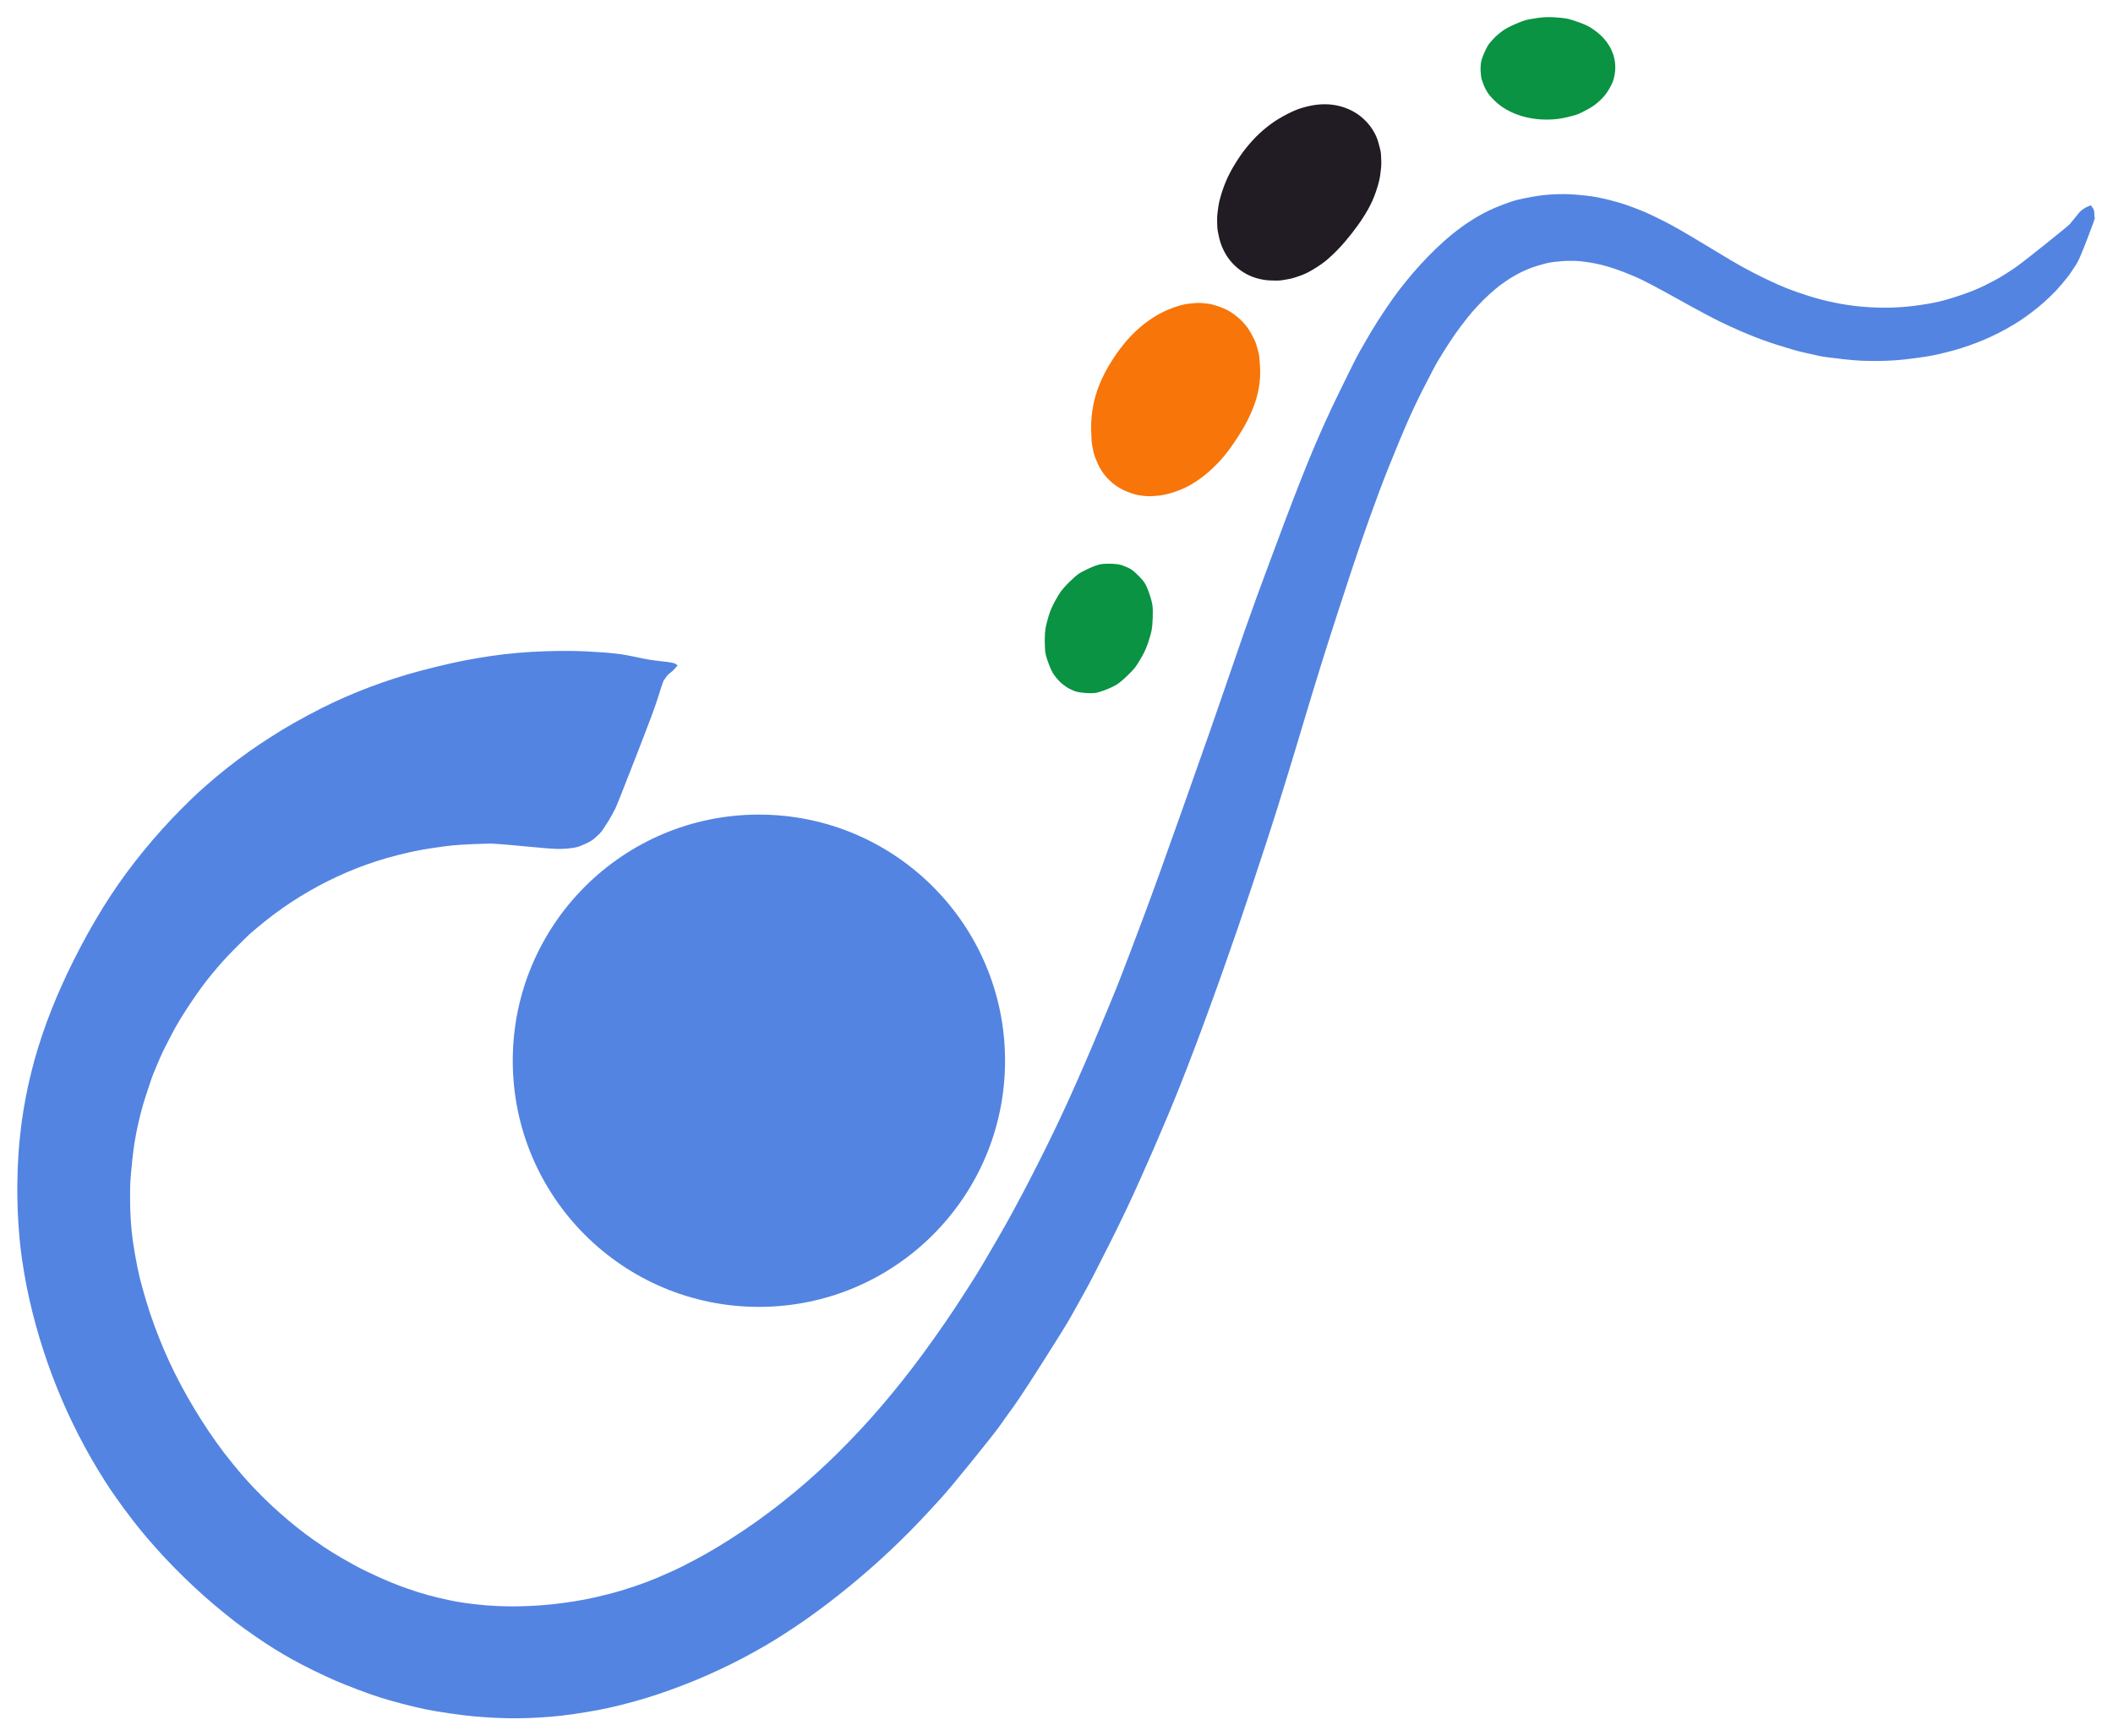
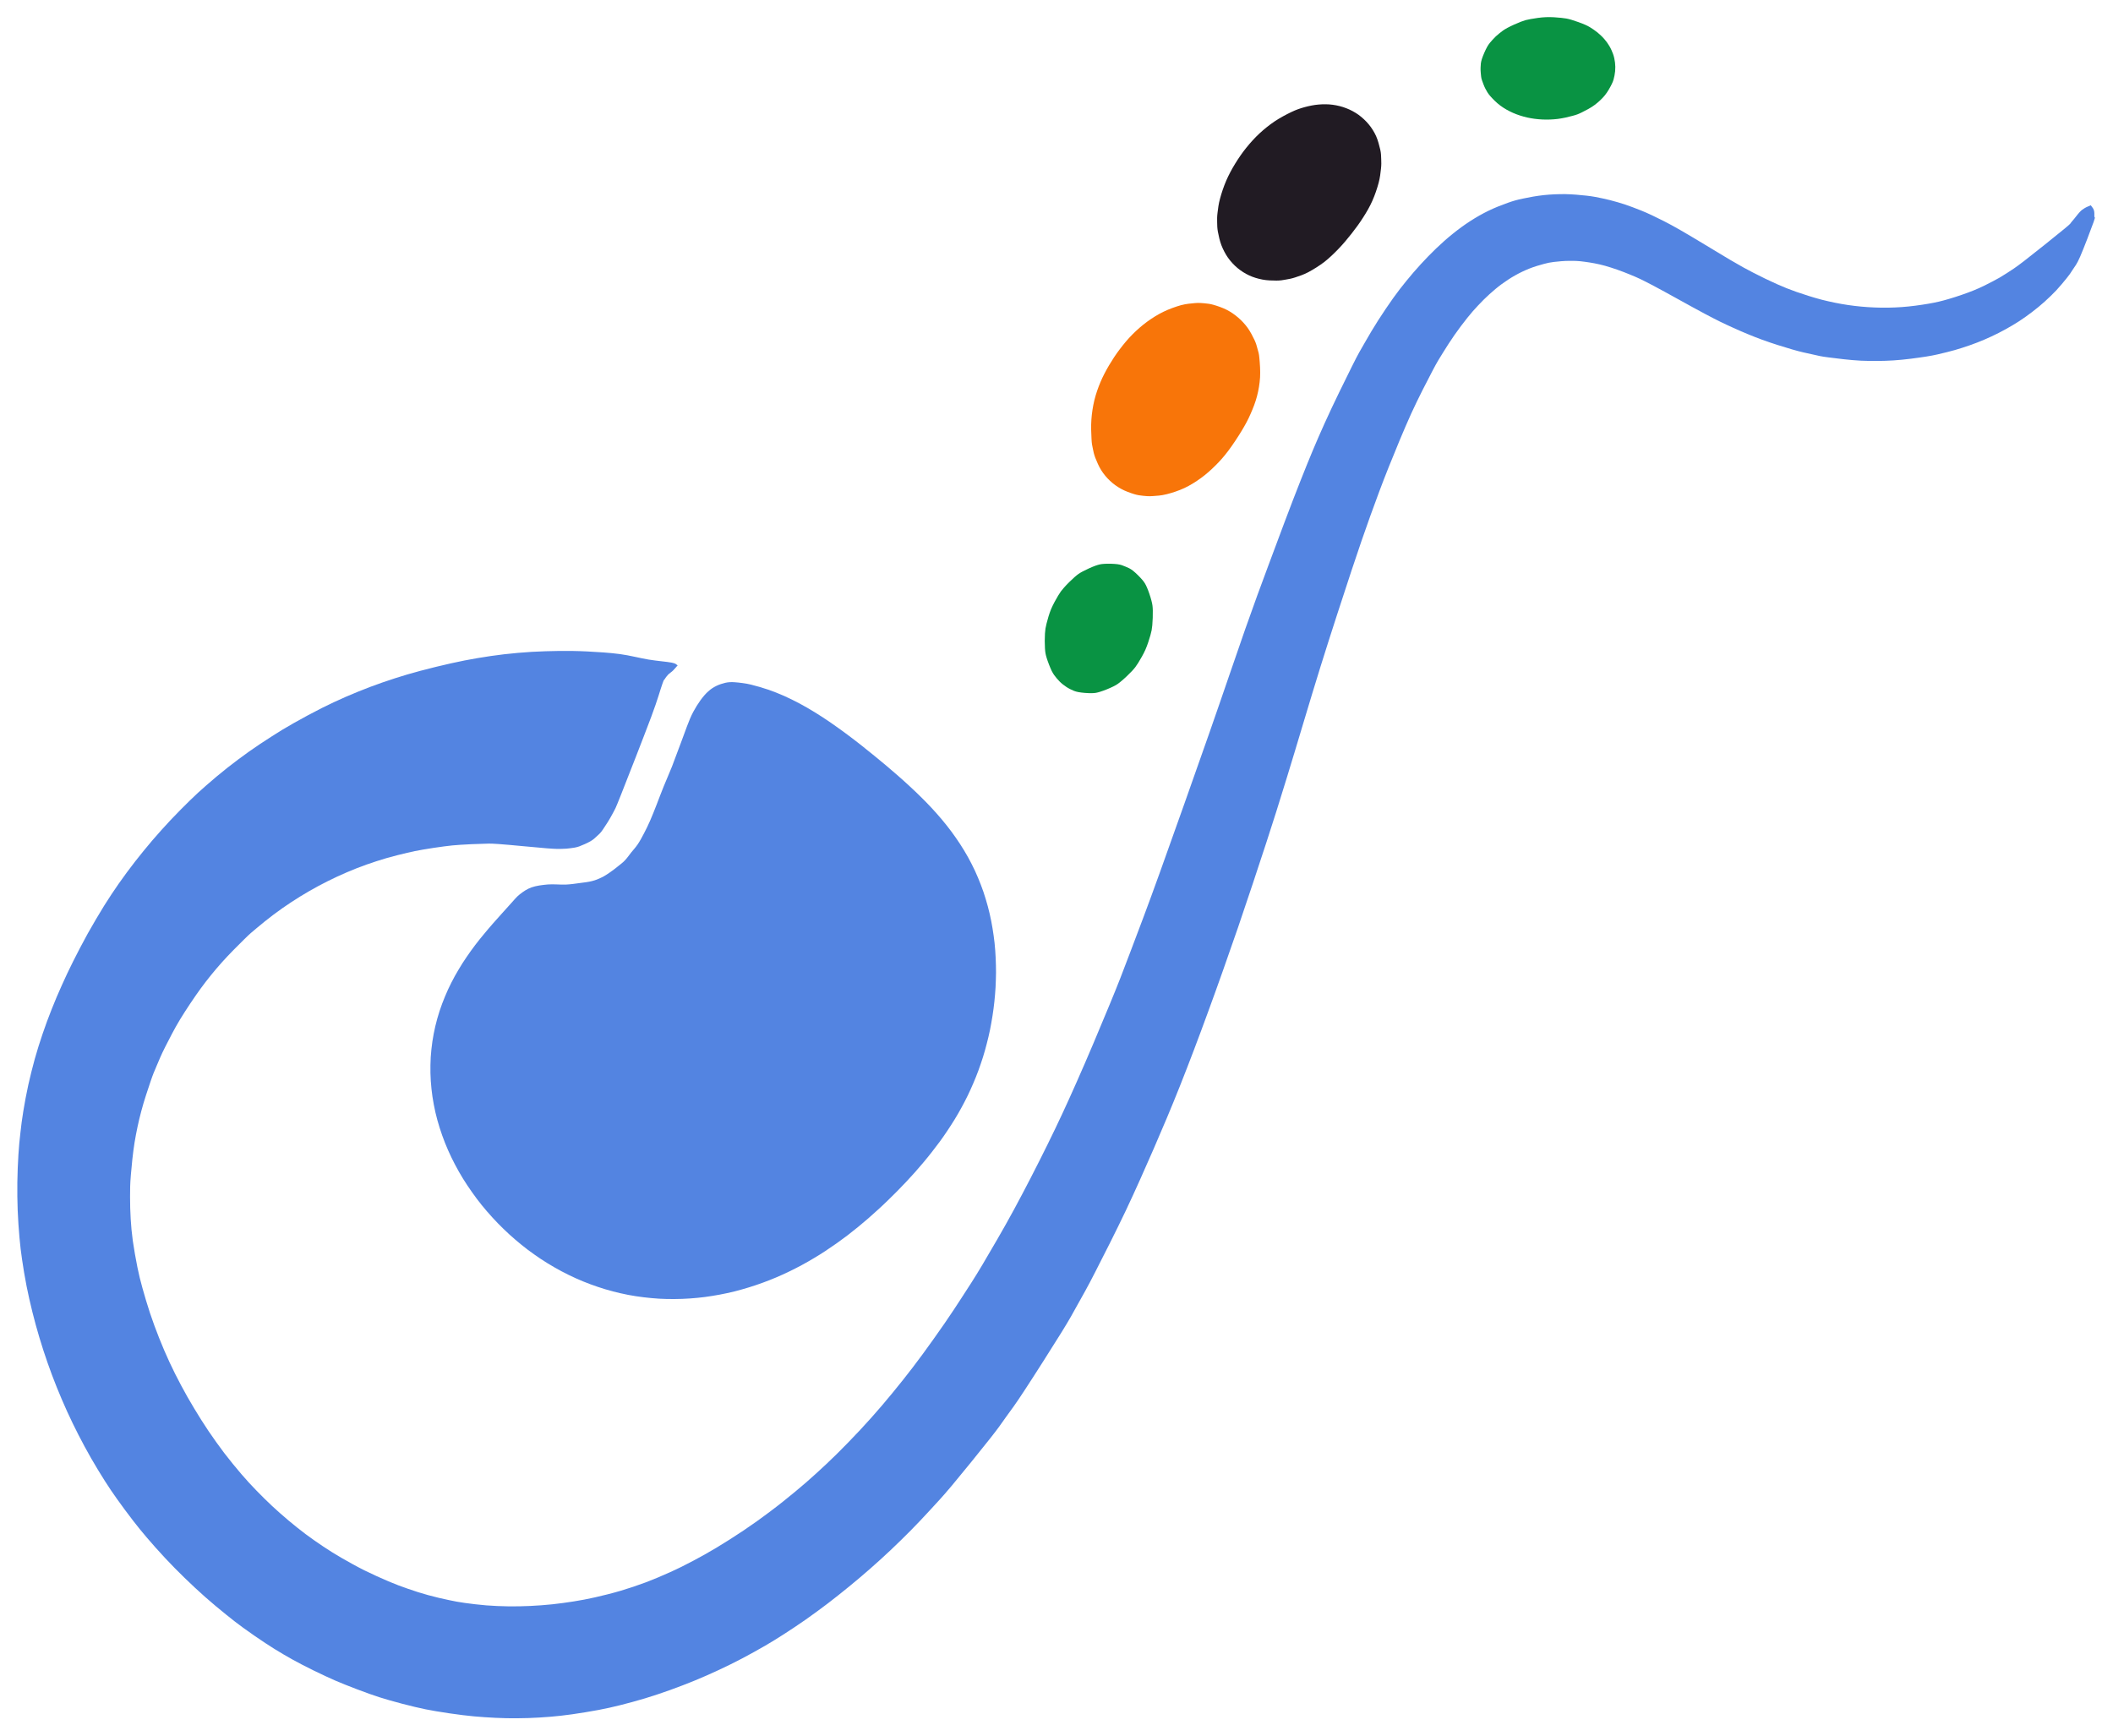
<svg xmlns="http://www.w3.org/2000/svg" viewBox="-0.5 7.3 371.7 305.3" role="img" aria-label="ASAM">
  <path fill="#5384e1" fill-rule="evenodd" d="M271.1 41.62C269.86 41.75 268.48 42 267.42 42.23C266.36 42.45 265.76 42.62 264.74 42.98C263.73 43.34 262.43 43.84 261.33 44.38C260.22 44.92 259.14 45.54 258.09 46.22C257.04 46.9 256.02 47.65 255.03 48.45C254.04 49.24 253.08 50.11 252.15 50.99C251.22 51.88 250.31 52.82 249.44 53.77C248.57 54.71 247.73 55.7 246.92 56.69C246.11 57.68 245.42 58.56 244.59 59.72C243.77 60.88 242.79 62.31 241.95 63.63C241.11 64.94 240.32 66.28 239.55 67.63C238.78 68.98 238.51 69.37 237.34 71.72C236.17 74.07 234.05 78.35 232.53 81.73C231.01 85.1 229.88 87.8 228.24 91.95C226.59 96.1 224.28 102.31 222.67 106.64C221.05 110.98 220.31 113 218.56 117.94C216.82 122.89 214.71 129.18 212.21 136.31C209.71 143.44 205.85 154.35 203.55 160.73C201.25 167.11 199.88 170.71 198.4 174.6C196.93 178.49 196.27 180.22 194.68 184.06C193.1 187.9 190.71 193.58 188.89 197.66C187.08 201.75 185.65 204.82 183.81 208.56C181.97 212.3 179.78 216.56 177.86 220.1C175.95 223.64 173.81 227.25 172.31 229.8C170.8 232.34 169.92 233.64 168.82 235.35C167.72 237.06 166.85 238.37 165.69 240.06C164.53 241.74 163.07 243.8 161.85 245.46C160.63 247.13 159.56 248.52 158.37 250.02C157.17 251.53 155.95 253.02 154.69 254.5C153.43 255.97 152.13 257.44 150.79 258.87C149.46 260.3 147.96 261.83 146.68 263.1C145.4 264.36 144.32 265.37 143.11 266.47C141.91 267.56 140.81 268.53 139.44 269.66C138.08 270.79 136.45 272.1 134.92 273.24C133.4 274.39 131.85 275.49 130.29 276.54C128.73 277.59 127.01 278.67 125.54 279.56C124.07 280.44 122.85 281.12 121.49 281.84C120.12 282.57 118.74 283.26 117.33 283.89C115.93 284.53 114.51 285.12 113.07 285.67C111.62 286.21 110.16 286.7 108.68 287.14C107.19 287.58 105.53 287.99 104.16 288.3C102.79 288.61 101.7 288.81 100.45 289.01C99.2 289.21 97.94 289.38 96.66 289.52C95.39 289.65 94.1 289.75 92.81 289.81C91.52 289.87 90.22 289.9 88.93 289.88C87.64 289.86 86.34 289.81 85.07 289.71C83.79 289.61 82.36 289.43 81.26 289.28C80.16 289.12 79.54 289.01 78.47 288.78C77.39 288.56 76.02 288.24 74.83 287.91C73.63 287.58 72.45 287.21 71.29 286.8C70.12 286.4 69.11 286.02 67.83 285.48C66.56 284.94 65.01 284.24 63.63 283.56C62.25 282.87 60.76 282.04 59.55 281.34C58.34 280.64 57.41 280.05 56.37 279.36C55.32 278.66 54.29 277.94 53.27 277.18C52.26 276.41 51.25 275.62 50.27 274.79C49.28 273.96 48.31 273.1 47.36 272.22C46.42 271.34 45.49 270.42 44.59 269.49C43.69 268.56 42.91 267.73 41.97 266.63C41.03 265.53 39.9 264.16 38.94 262.9C37.98 261.63 37.06 260.34 36.18 259.04C35.31 257.74 34.47 256.42 33.67 255.08C32.86 253.75 32.1 252.4 31.37 251.03C30.64 249.67 29.95 248.29 29.3 246.89C28.65 245.49 28.05 244.08 27.48 242.64C26.91 241.21 26.38 239.76 25.89 238.3C25.41 236.84 24.92 235.2 24.55 233.86C24.18 232.51 23.95 231.61 23.67 230.22C23.39 228.84 23.06 226.97 22.86 225.56C22.67 224.15 22.57 223.02 22.49 221.74C22.41 220.46 22.38 219.16 22.38 217.87C22.38 216.58 22.38 215.6 22.52 214C22.65 212.4 22.87 210.16 23.17 208.29C23.48 206.42 23.87 204.58 24.35 202.78C24.82 200.97 25.57 198.78 26.01 197.47C26.46 196.15 26.6 195.88 27.02 194.88C27.44 193.89 27.84 192.89 28.54 191.51C29.24 190.14 30.14 188.34 31.19 186.61C32.25 184.88 33.64 182.79 34.85 181.13C36.07 179.47 37.2 178.1 38.47 176.66C39.75 175.22 41.47 173.51 42.5 172.5C43.53 171.48 43.8 171.29 44.65 170.57C45.51 169.85 46.62 168.94 47.64 168.18C48.65 167.42 49.68 166.7 50.73 166.01C51.77 165.32 52.84 164.67 53.91 164.05C54.99 163.43 56.08 162.84 57.19 162.29C58.29 161.74 59.41 161.22 60.54 160.74C61.68 160.25 62.82 159.8 63.98 159.39C65.15 158.98 66.32 158.6 67.51 158.25C68.7 157.91 70.07 157.57 71.13 157.32C72.19 157.07 72.81 156.95 73.89 156.76C74.98 156.57 76.55 156.33 77.65 156.19C78.75 156.05 79.39 155.98 80.51 155.91C81.62 155.84 83.23 155.76 84.35 155.74C85.47 155.72 85.35 155.65 87.24 155.78C89.13 155.91 93.84 156.39 95.68 156.53C97.52 156.67 97.57 156.63 98.27 156.63C98.97 156.62 99.36 156.58 99.88 156.51C100.4 156.44 100.79 156.4 101.38 156.2C101.96 155.99 102.85 155.59 103.37 155.29C103.9 154.98 104.17 154.71 104.53 154.37C104.9 154.03 105.1 153.89 105.56 153.22C106.02 152.56 106.76 151.41 107.29 150.39C107.82 149.37 107.61 149.94 108.74 147.11C109.87 144.27 112.86 136.61 114.07 133.37C115.28 130.13 115.61 128.75 116 127.66C116.39 126.57 116.23 127.09 116.4 126.81C116.57 126.54 116.77 126.25 117.02 125.99C117.27 125.73 117.62 125.53 117.9 125.25C118.18 124.98 118.44 124.64 118.71 124.34C118.37 124.18 118.52 124.04 117.67 123.87C116.82 123.7 115.14 123.58 113.61 123.33C112.09 123.08 110.33 122.6 108.53 122.36C106.73 122.12 104.58 121.99 102.81 121.9C101.05 121.81 99.55 121.8 97.92 121.81C96.29 121.83 94.65 121.88 93.04 121.97C91.42 122.07 89.81 122.21 88.23 122.39C86.64 122.57 85.07 122.81 83.51 123.07C81.95 123.34 80.56 123.6 78.88 123.98C77.2 124.35 75.09 124.87 73.44 125.31C71.78 125.75 70.45 126.15 68.98 126.62C67.51 127.09 66.05 127.6 64.61 128.14C63.17 128.69 61.74 129.27 60.33 129.88C58.92 130.5 57.66 131.08 56.14 131.84C54.62 132.61 52.71 133.63 51.23 134.47C49.74 135.31 48.54 136.04 47.23 136.89C45.91 137.73 44.6 138.6 43.31 139.51C42.03 140.43 40.75 141.37 39.5 142.36C38.25 143.35 36.89 144.49 35.8 145.45C34.71 146.4 33.99 147.06 32.94 148.08C31.9 149.1 30.63 150.37 29.52 151.55C28.41 152.73 27.32 153.95 26.27 155.17C25.23 156.4 24.21 157.64 23.23 158.9C22.25 160.17 21.3 161.44 20.4 162.73C19.5 164.03 18.71 165.2 17.8 166.66C16.9 168.12 15.87 169.86 14.96 171.48C14.06 173.11 13.13 174.89 12.37 176.41C11.61 177.93 11.02 179.18 10.39 180.59C9.76 181.99 9.15 183.41 8.59 184.84C8.02 186.28 7.48 187.72 6.99 189.18C6.49 190.64 6.03 192.12 5.61 193.61C5.2 195.11 4.82 196.62 4.48 198.14C4.14 199.67 3.83 201.38 3.6 202.78C3.37 204.18 3.23 205.29 3.09 206.57C2.94 207.84 2.83 208.96 2.74 210.42C2.65 211.87 2.57 213.67 2.55 215.3C2.53 216.93 2.55 218.57 2.61 220.2C2.67 221.82 2.8 223.6 2.93 225.05C3.06 226.49 3.17 227.45 3.38 228.86C3.58 230.27 3.87 231.99 4.17 233.53C4.48 235.07 4.82 236.6 5.2 238.11C5.57 239.62 5.99 241.11 6.43 242.6C6.87 244.08 7.35 245.55 7.86 247.01C8.36 248.46 8.91 249.9 9.48 251.33C10.06 252.76 10.66 254.18 11.3 255.58C11.94 256.98 12.61 258.37 13.32 259.75C14.02 261.12 14.76 262.48 15.53 263.83C16.3 265.18 17.2 266.64 17.95 267.83C18.71 269.01 19.23 269.8 20.06 270.96C20.88 272.11 22.01 273.65 22.89 274.78C23.77 275.92 24.38 276.66 25.32 277.77C26.26 278.87 27.44 280.21 28.55 281.39C29.66 282.58 30.81 283.74 31.98 284.88C33.14 286.01 34.34 287.12 35.55 288.2C36.76 289.27 38.13 290.41 39.25 291.31C40.37 292.22 41.13 292.81 42.28 293.65C43.44 294.49 44.99 295.57 46.17 296.34C47.34 297.12 48.28 297.69 49.35 298.32C50.42 298.95 51.37 299.48 52.6 300.12C53.84 300.77 55.5 301.58 56.76 302.16C58.01 302.75 58.86 303.11 60.15 303.63C61.43 304.15 63.16 304.8 64.47 305.27C65.78 305.73 66.66 306.02 68 306.4C69.34 306.79 71.15 307.26 72.51 307.58C73.88 307.91 74.8 308.09 76.2 308.33C77.6 308.57 79.49 308.85 80.92 309.02C82.34 309.2 83.46 309.29 84.75 309.38C86.03 309.47 87.33 309.53 88.62 309.56C89.91 309.58 91.2 309.57 92.49 309.53C93.78 309.48 95.07 309.41 96.35 309.3C97.62 309.19 98.74 309.07 100.15 308.87C101.57 308.67 103.44 308.36 104.83 308.1C106.22 307.83 107.14 307.63 108.5 307.29C109.86 306.95 111.51 306.51 112.99 306.06C114.47 305.61 115.93 305.12 117.38 304.6C118.83 304.08 120.27 303.52 121.7 302.94C123.12 302.35 124.53 301.74 125.93 301.08C127.33 300.43 128.71 299.75 130.08 299.03C131.45 298.31 132.93 297.48 134.14 296.78C135.35 296.07 136.15 295.58 137.33 294.82C138.52 294.06 139.96 293.1 141.25 292.2C142.54 291.29 143.82 290.35 145.09 289.39C146.35 288.42 147.61 287.43 148.85 286.41C150.1 285.39 151.33 284.35 152.55 283.28C153.77 282.21 154.98 281.11 156.17 279.99C157.35 278.87 158.53 277.72 159.68 276.56C160.83 275.39 161.85 274.32 163.06 273C164.27 271.68 165.19 270.73 166.95 268.63C168.71 266.53 172.05 262.41 173.63 260.4C175.22 258.39 175.46 257.99 176.47 256.57C177.49 255.16 178.08 254.41 179.71 251.91C181.35 249.42 184.7 244.15 186.26 241.63C187.82 239.1 188.09 238.55 189.07 236.79C190.05 235.03 190.76 233.82 192.16 231.07C193.57 228.32 195.81 223.91 197.53 220.29C199.24 216.67 200.87 213.01 202.47 209.33C204.06 205.66 205.51 202.26 207.1 198.25C208.69 194.25 210.33 189.92 212.02 185.29C213.72 180.66 215.57 175.42 217.28 170.46C218.98 165.5 220.82 159.93 222.26 155.53C223.69 151.12 224.3 149.21 225.89 144.03C227.49 138.86 229.93 130.53 231.82 124.48C233.71 118.43 235.78 112.12 237.23 107.72C238.69 103.33 239.45 101.14 240.54 98.09C241.64 95.05 242.6 92.44 243.8 89.44C245 86.44 246.47 82.88 247.74 80.07C249.02 77.27 250.52 74.39 251.45 72.61C252.38 70.83 252.66 70.44 253.31 69.38C253.97 68.32 254.64 67.26 255.36 66.23C256.08 65.2 256.94 64.06 257.63 63.2C258.32 62.33 258.85 61.74 259.5 61.05C260.15 60.35 260.82 59.68 261.52 59.05C262.22 58.42 262.94 57.81 263.69 57.26C264.45 56.71 265.22 56.2 266.02 55.75C266.82 55.3 267.65 54.9 268.5 54.56C269.34 54.22 270.36 53.92 271.08 53.73C271.81 53.53 272.11 53.48 272.85 53.38C273.6 53.29 274.65 53.19 275.56 53.19C276.46 53.18 277.23 53.2 278.27 53.35C279.32 53.49 280.54 53.69 281.86 54.06C283.17 54.43 284.77 54.99 286.19 55.58C287.61 56.16 288.18 56.42 290.37 57.57C292.56 58.72 297.01 61.24 299.34 62.47C301.66 63.7 302.63 64.17 304.32 64.93C306 65.7 307.71 66.41 309.44 67.05C311.18 67.69 313.25 68.33 314.73 68.76C316.22 69.2 317.29 69.42 318.36 69.65C319.43 69.89 319.73 69.99 321.15 70.17C322.56 70.35 324.94 70.66 326.85 70.75C328.76 70.83 330.71 70.82 332.62 70.7C334.53 70.58 336.75 70.27 338.31 70.03C339.87 69.79 340.92 69.51 341.98 69.25C343.04 68.99 343.78 68.77 344.66 68.49C345.55 68.21 346.42 67.9 347.28 67.57C348.15 67.23 349 66.87 349.83 66.48C350.67 66.09 351.5 65.67 352.31 65.22C353.12 64.77 353.92 64.3 354.71 63.79C355.49 63.28 356.26 62.73 357 62.16C357.75 61.59 358.48 60.99 359.18 60.36C359.88 59.73 360.56 59.07 361.21 58.39C361.85 57.7 362.55 56.86 363.04 56.25C363.52 55.65 363.72 55.38 364.11 54.75C364.51 54.12 364.8 53.87 365.41 52.47C366.02 51.08 367.36 47.57 367.78 46.38C368.2 45.19 367.91 45.7 367.92 45.34C367.93 44.99 367.94 44.57 367.83 44.25C367.73 43.93 367.47 43.69 367.29 43.41C366.93 43.58 366.54 43.71 366.22 43.91C365.89 44.11 365.71 44.22 365.34 44.61C364.97 45 364.44 45.75 364 46.23C363.56 46.71 364.1 46.35 362.7 47.51C361.3 48.67 357.28 51.89 355.58 53.2C353.88 54.51 353.41 54.77 352.49 55.37C351.57 55.97 351.03 56.28 350.07 56.78C349.12 57.28 348.02 57.85 346.73 58.37C345.45 58.89 343.7 59.49 342.36 59.88C341.02 60.28 340.1 60.49 338.72 60.73C337.33 60.97 335.6 61.21 334.02 61.32C332.45 61.43 330.84 61.46 329.26 61.39C327.68 61.33 326.1 61.18 324.54 60.95C322.99 60.72 321.45 60.4 319.95 60.02C318.45 59.63 316.83 59.1 315.52 58.65C314.21 58.19 313.35 57.84 312.08 57.28C310.82 56.72 309.29 55.98 307.92 55.27C306.54 54.56 306 54.26 303.85 53.01C301.71 51.75 297.33 49.05 295.03 47.74C292.74 46.43 291.49 45.84 290.1 45.17C288.71 44.51 287.69 44.13 286.69 43.75C285.68 43.36 284.94 43.13 284.05 42.87C283.16 42.61 282.26 42.38 281.35 42.19C280.44 42 279.68 41.84 278.59 41.72C277.51 41.6 276.1 41.47 274.85 41.45C273.6 41.44 272.34 41.49 271.1 41.62Z" />
-   <circle fill="#5384e1" cx="133" cy="193.9" r="43.3" />
+   <path fill="#5384e1" d="M76.82 185.17C77.10 184.31 77.42 183.46 77.77 182.62C78.11 181.79 78.49 180.97 78.89 180.18C79.29 179.38 79.73 178.60 80.18 177.85C80.62 177.09 81.10 176.35 81.59 175.64C82.07 174.92 82.58 174.23 83.09 173.55C83.60 172.88 84.13 172.22 84.66 171.59C85.18 170.95 85.72 170.33 86.24 169.73C86.77 169.12 87.31 168.53 87.83 167.95C88.35 167.37 88.85 166.80 89.37 166.24C89.89 165.69 90.33 165.09 90.94 164.62C91.54 164.15 92.19 163.69 93.01 163.40C93.83 163.11 94.87 162.98 95.87 162.89C96.87 162.81 98.09 162.95 99.03 162.91C99.97 162.87 100.73 162.74 101.50 162.64C102.27 162.54 103.01 162.46 103.65 162.29C104.30 162.13 104.84 161.90 105.36 161.64C105.89 161.39 106.34 161.07 106.80 160.76C107.26 160.45 107.69 160.11 108.13 159.76C108.56 159.41 109.01 159.09 109.41 158.67C109.81 158.26 110.15 157.75 110.53 157.27C110.91 156.79 111.33 156.36 111.70 155.80C112.08 155.24 112.42 154.60 112.78 153.91C113.15 153.22 113.50 152.49 113.87 151.65C114.24 150.82 114.59 149.89 114.99 148.89C115.38 147.89 115.78 146.80 116.24 145.67C116.69 144.55 117.19 143.46 117.72 142.12C118.25 140.79 118.77 139.24 119.40 137.64C120.02 136.04 120.67 133.98 121.45 132.53C122.24 131.07 123.15 129.77 124.09 128.92C125.03 128.07 126.07 127.66 127.07 127.42C128.08 127.18 129.12 127.34 130.12 127.46C131.13 127.58 132.13 127.86 133.11 128.14C134.10 128.42 135.07 128.76 136.02 129.13C136.97 129.50 137.90 129.92 138.81 130.37C139.72 130.81 140.62 131.30 141.49 131.80C142.36 132.30 143.21 132.83 144.05 133.37C144.88 133.90 145.69 134.46 146.49 135.03C147.29 135.59 148.07 136.16 148.84 136.74C149.61 137.31 150.36 137.90 151.10 138.48C151.84 139.06 152.57 139.65 153.29 140.24C154.01 140.82 154.72 141.41 155.43 142.01C156.13 142.60 156.82 143.19 157.51 143.80C158.19 144.40 158.87 145.00 159.53 145.62C160.20 146.23 160.85 146.86 161.49 147.49C162.14 148.13 162.77 148.77 163.38 149.43C163.99 150.09 164.59 150.76 165.17 151.45C165.75 152.14 166.31 152.85 166.85 153.57C167.38 154.29 167.90 155.03 168.39 155.78C168.88 156.53 169.34 157.30 169.78 158.08C170.21 158.86 170.62 159.66 171.00 160.47C171.37 161.28 171.72 162.10 172.04 162.94C172.36 163.77 172.65 164.61 172.90 165.46C173.16 166.31 173.39 167.17 173.59 168.03C173.79 168.89 173.96 169.75 174.10 170.62C174.25 171.49 174.36 172.36 174.46 173.22C174.55 174.09 174.61 174.96 174.65 175.83C174.69 176.69 174.71 177.56 174.71 178.41C174.70 179.27 174.67 180.13 174.63 180.98C174.58 181.83 174.51 182.68 174.42 183.52C174.33 184.36 174.22 185.20 174.09 186.02C173.96 186.85 173.81 187.67 173.65 188.49C173.48 189.30 173.29 190.11 173.08 190.91C172.88 191.71 172.65 192.50 172.41 193.28C172.16 194.06 171.90 194.83 171.62 195.60C171.34 196.36 171.04 197.11 170.72 197.85C170.40 198.60 170.07 199.33 169.72 200.05C169.37 200.77 169.00 201.48 168.62 202.17C168.24 202.87 167.84 203.56 167.43 204.23C167.01 204.90 166.59 205.57 166.15 206.22C165.72 206.87 165.27 207.51 164.81 208.14C164.35 208.76 163.88 209.38 163.40 209.99C162.92 210.60 162.44 211.20 161.94 211.79C161.45 212.38 160.95 212.96 160.44 213.53C159.93 214.10 159.41 214.67 158.89 215.22C158.36 215.78 157.83 216.33 157.29 216.88C156.76 217.42 156.21 217.96 155.66 218.49C155.11 219.03 154.55 219.55 153.98 220.07C153.41 220.59 152.84 221.11 152.25 221.62C151.66 222.13 151.07 222.63 150.47 223.12C149.86 223.62 149.24 224.11 148.62 224.59C147.99 225.06 147.35 225.54 146.70 226.00C146.05 226.46 145.39 226.91 144.72 227.35C144.04 227.80 143.36 228.23 142.66 228.64C141.96 229.06 141.24 229.47 140.52 229.86C139.79 230.25 139.05 230.63 138.30 230.99C137.55 231.35 136.79 231.70 136.01 232.03C135.23 232.36 134.44 232.67 133.64 232.96C132.84 233.25 132.03 233.53 131.20 233.78C130.38 234.03 129.54 234.27 128.70 234.48C127.85 234.69 127.00 234.88 126.13 235.04C125.27 235.20 124.40 235.34 123.52 235.46C122.64 235.57 121.75 235.66 120.86 235.72C119.96 235.78 119.06 235.82 118.16 235.82C117.26 235.83 116.35 235.81 115.45 235.76C114.54 235.70 113.63 235.62 112.73 235.51C111.82 235.40 110.91 235.26 110.01 235.09C109.11 234.91 108.21 234.71 107.32 234.48C106.42 234.24 105.54 233.98 104.66 233.68C103.78 233.39 102.91 233.06 102.05 232.71C101.19 232.36 100.34 231.97 99.50 231.56C98.66 231.15 97.83 230.71 97.02 230.24C96.21 229.78 95.41 229.28 94.63 228.77C93.85 228.25 93.08 227.70 92.33 227.14C91.58 226.57 90.85 225.98 90.14 225.37C89.42 224.75 88.72 224.12 88.05 223.46C87.37 222.80 86.71 222.13 86.08 221.43C85.44 220.73 84.83 220.02 84.23 219.28C83.64 218.55 83.07 217.79 82.53 217.02C81.98 216.25 81.46 215.46 80.96 214.66C80.47 213.86 80.00 213.04 79.56 212.20C79.12 211.37 78.71 210.52 78.33 209.66C77.95 208.80 77.60 207.92 77.29 207.04C76.97 206.15 76.69 205.25 76.44 204.35C76.19 203.45 75.98 202.53 75.81 201.61C75.63 200.69 75.50 199.77 75.40 198.84C75.30 197.92 75.24 196.98 75.22 196.06C75.20 195.13 75.22 194.20 75.27 193.27C75.33 192.35 75.43 191.43 75.56 190.52C75.70 189.61 75.87 188.70 76.08 187.81C76.29 186.92 76.54 186.04 76.82 185.17Z" />
  <path fill="#099343" fill-rule="evenodd" d="M193.75 106.49C193.11 106.53 192.83 106.6 192.19 106.82C191.55 107.05 190.54 107.51 189.93 107.84C189.32 108.17 189.07 108.35 188.53 108.82C187.99 109.29 187.16 110.11 186.68 110.66C186.2 111.2 186.02 111.45 185.64 112.08C185.26 112.71 184.75 113.63 184.4 114.45C184.06 115.26 183.78 116.28 183.6 116.99C183.42 117.71 183.37 118.02 183.32 118.75C183.27 119.47 183.27 120.65 183.32 121.36C183.37 122.08 183.42 122.38 183.62 123.04C183.82 123.7 184.22 124.73 184.51 125.33C184.81 125.93 185.07 126.24 185.4 126.64C185.73 127.04 186.1 127.41 186.5 127.72C186.9 128.04 187.33 128.32 187.78 128.54C188.23 128.76 188.59 128.94 189.2 129.05C189.82 129.17 190.86 129.25 191.5 129.24C192.14 129.23 192.42 129.18 193.06 128.98C193.7 128.79 194.72 128.37 195.34 128.06C195.96 127.75 196.2 127.58 196.75 127.12C197.3 126.67 198.15 125.86 198.64 125.33C199.13 124.8 199.32 124.55 199.71 123.93C200.1 123.3 200.63 122.4 200.99 121.59C201.35 120.77 201.67 119.76 201.87 119.05C202.07 118.34 202.13 118.03 202.2 117.3C202.27 116.57 202.31 115.4 202.29 114.68C202.27 113.96 202.23 113.66 202.06 112.99C201.89 112.32 201.54 111.27 201.27 110.66C201 110.05 200.86 109.8 200.45 109.31C200.04 108.82 199.31 108.1 198.82 107.71C198.33 107.32 197.96 107.17 197.5 106.98C197.04 106.79 196.69 106.63 196.06 106.55C195.43 106.47 194.4 106.44 193.75 106.49ZM268.77 10.65C268.04 10.78 267.74 10.86 267.05 11.12C266.37 11.38 265.3 11.86 264.67 12.2C264.04 12.54 263.7 12.81 263.26 13.16C262.83 13.5 262.42 13.88 262.06 14.29C261.7 14.69 261.41 15 261.09 15.57C260.78 16.14 260.36 17.1 260.17 17.7C259.98 18.31 259.97 18.7 259.95 19.21C259.93 19.71 260 20.34 260.04 20.72C260.09 21.09 260.09 21.1 260.21 21.46C260.34 21.82 260.55 22.43 260.79 22.89C261.03 23.34 261.21 23.7 261.65 24.2C262.09 24.7 262.76 25.39 263.43 25.88C264.09 26.37 264.85 26.8 265.64 27.15C266.43 27.5 267.29 27.77 268.15 27.97C269.01 28.16 269.92 28.28 270.82 28.32C271.72 28.36 272.64 28.33 273.53 28.22C274.42 28.11 275.44 27.87 276.16 27.67C276.87 27.48 277.16 27.37 277.8 27.05C278.45 26.73 279.36 26.26 280.02 25.76C280.69 25.26 281.31 24.68 281.82 24.06C282.32 23.44 282.77 22.62 283.05 22.04C283.33 21.46 283.41 21.07 283.51 20.57C283.61 20.07 283.66 19.56 283.65 19.05C283.64 18.55 283.58 18.04 283.47 17.55C283.36 17.05 283.19 16.56 282.97 16.1C282.76 15.63 282.49 15.18 282.18 14.75C281.87 14.33 281.52 13.92 281.12 13.55C280.73 13.17 280.3 12.82 279.84 12.51C279.38 12.2 279.02 11.95 278.36 11.66C277.71 11.37 276.6 10.98 275.9 10.77C275.2 10.57 274.89 10.52 274.15 10.44C273.41 10.36 272.35 10.28 271.45 10.32C270.55 10.35 269.5 10.52 268.77 10.65Z" />
  <path fill="#f87509" fill-rule="evenodd" d="M207.24 60.99C206.31 61.25 205.13 61.67 204.13 62.16C203.14 62.64 202.18 63.25 201.27 63.91C200.36 64.58 199.49 65.34 198.69 66.15C197.89 66.95 197.15 67.85 196.47 68.75C195.78 69.65 195.16 70.61 194.59 71.57C194.02 72.54 193.5 73.52 193.07 74.55C192.64 75.57 192.28 76.62 192.01 77.71C191.75 78.8 191.57 79.94 191.49 81.08C191.4 82.21 191.46 83.67 191.51 84.52C191.55 85.38 191.63 85.66 191.74 86.21C191.85 86.76 191.93 87.18 192.17 87.82C192.42 88.45 192.79 89.35 193.22 90.02C193.65 90.7 194.18 91.34 194.77 91.89C195.35 92.44 196.03 92.92 196.74 93.31C197.44 93.7 198.36 94.02 199 94.22C199.65 94.42 200.07 94.46 200.61 94.52C201.16 94.58 201.58 94.62 202.26 94.57C202.95 94.53 203.79 94.48 204.73 94.24C205.66 94.01 206.86 93.62 207.86 93.15C208.86 92.68 209.82 92.08 210.73 91.42C211.64 90.76 212.51 89.99 213.32 89.18C214.13 88.38 214.8 87.62 215.57 86.6C216.33 85.59 217.27 84.17 217.92 83.09C218.57 82.01 219.04 81.15 219.48 80.13C219.93 79.12 220.34 78.08 220.62 77C220.9 75.93 221.09 74.8 221.16 73.68C221.23 72.57 221.12 71.14 221.04 70.31C220.97 69.47 220.86 69.2 220.71 68.67C220.57 68.14 220.47 67.73 220.18 67.11C219.89 66.5 219.45 65.64 218.98 64.98C218.5 64.32 217.94 63.71 217.32 63.18C216.71 62.65 216.02 62.17 215.29 61.8C214.57 61.43 213.65 61.12 212.99 60.93C212.34 60.74 211.91 60.71 211.36 60.65C210.81 60.6 210.39 60.56 209.7 60.62C209.02 60.68 208.17 60.74 207.24 60.99Z" />
  <path fill="#211b23" fill-rule="evenodd" d="M231.45 25.69C230.63 25.76 229.8 25.93 228.99 26.15C228.19 26.37 227.52 26.6 226.64 27.02C225.76 27.44 224.64 28.04 223.71 28.66C222.78 29.29 221.88 30.01 221.05 30.78C220.22 31.55 219.45 32.41 218.73 33.3C218.02 34.18 217.37 35.13 216.78 36.09C216.19 37.05 215.66 38.04 215.21 39.07C214.77 40.09 214.37 41.29 214.12 42.23C213.86 43.17 213.76 44.02 213.68 44.71C213.59 45.41 213.6 45.84 213.61 46.4C213.62 46.96 213.62 47.39 213.74 48.07C213.87 48.75 214.07 49.71 214.37 50.47C214.67 51.23 215.06 51.98 215.52 52.64C215.99 53.3 216.56 53.92 217.18 54.44C217.8 54.96 218.51 55.41 219.24 55.75C219.97 56.09 220.78 56.33 221.58 56.48C222.38 56.64 223.36 56.66 224.05 56.66C224.73 56.66 225.15 56.58 225.7 56.48C226.24 56.39 226.66 56.32 227.31 56.11C227.97 55.89 228.77 55.64 229.63 55.19C230.49 54.73 231.58 54.06 232.48 53.37C233.37 52.67 234.21 51.85 235.01 51.02C235.81 50.19 236.55 49.29 237.27 48.38C237.98 47.48 238.66 46.55 239.27 45.59C239.88 44.64 240.45 43.67 240.9 42.65C241.36 41.63 241.76 40.43 242.01 39.49C242.27 38.54 242.35 37.68 242.43 36.98C242.51 36.28 242.49 35.84 242.47 35.28C242.45 34.72 242.45 34.28 242.3 33.61C242.14 32.94 241.9 31.98 241.57 31.24C241.23 30.5 240.79 29.79 240.27 29.17C239.76 28.55 239.14 27.98 238.49 27.5C237.83 27.03 237.09 26.63 236.33 26.34C235.57 26.04 234.75 25.84 233.94 25.73C233.13 25.62 232.28 25.62 231.45 25.69Z" />
</svg>
